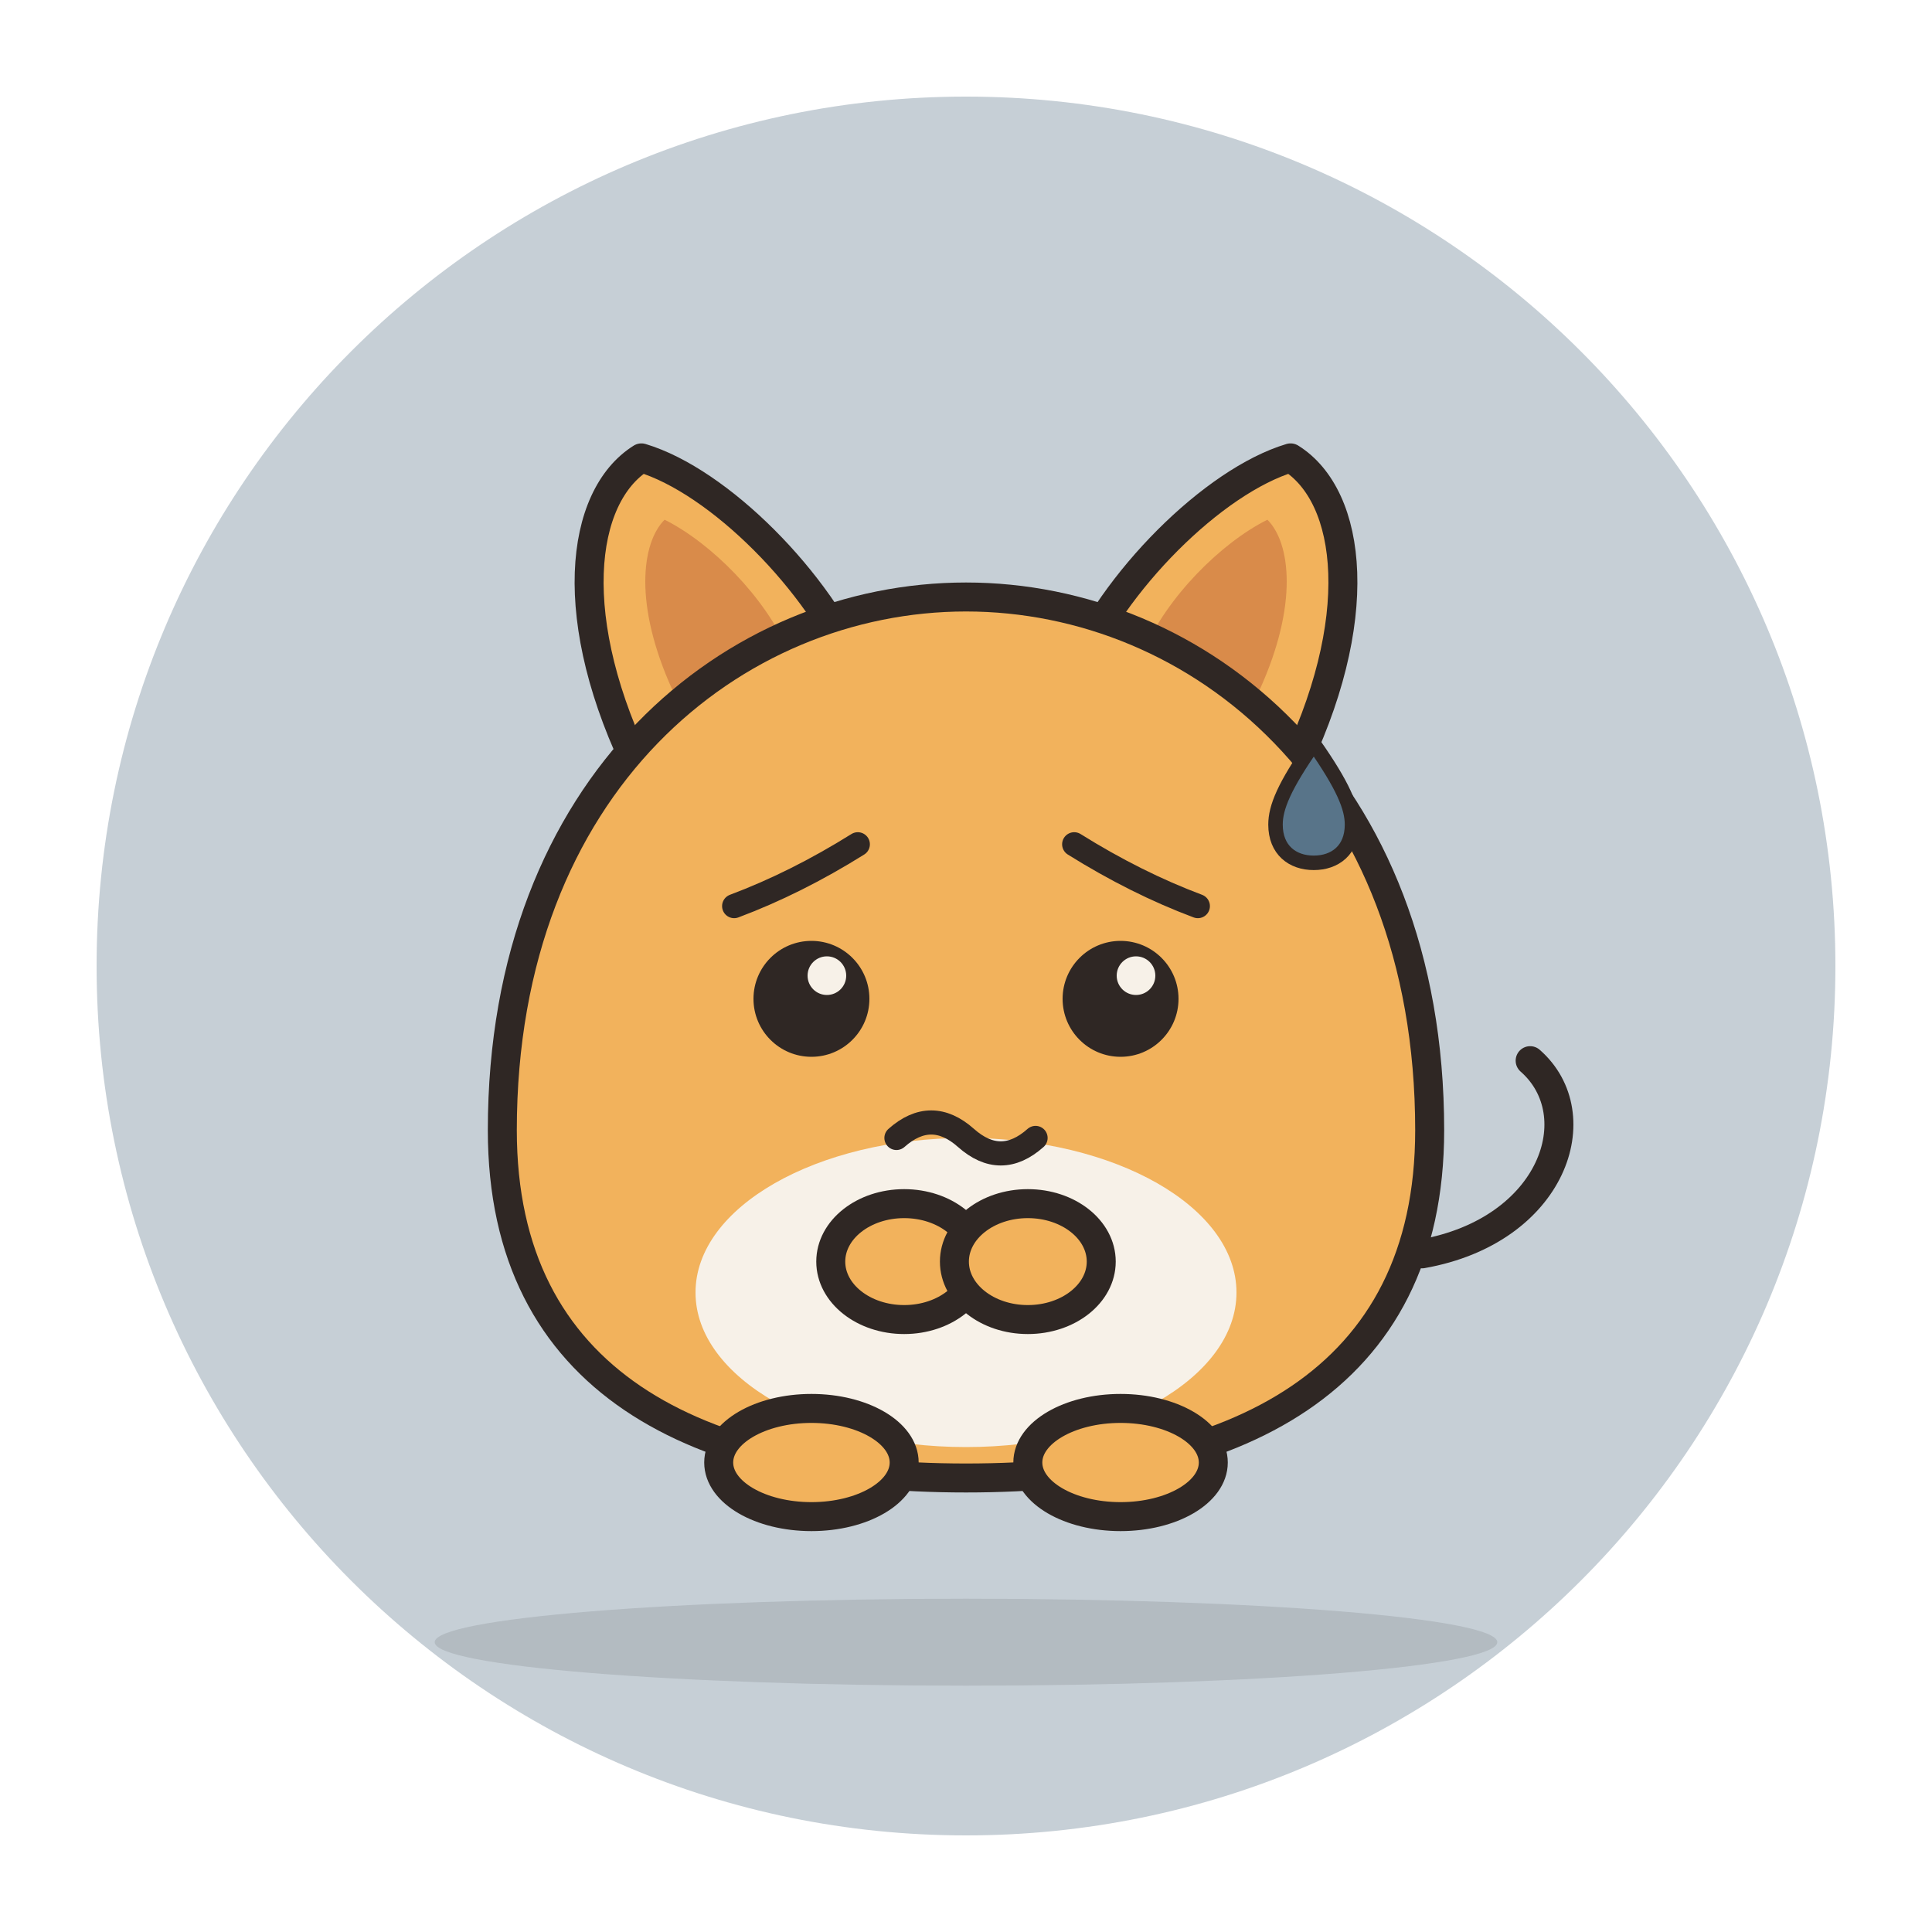
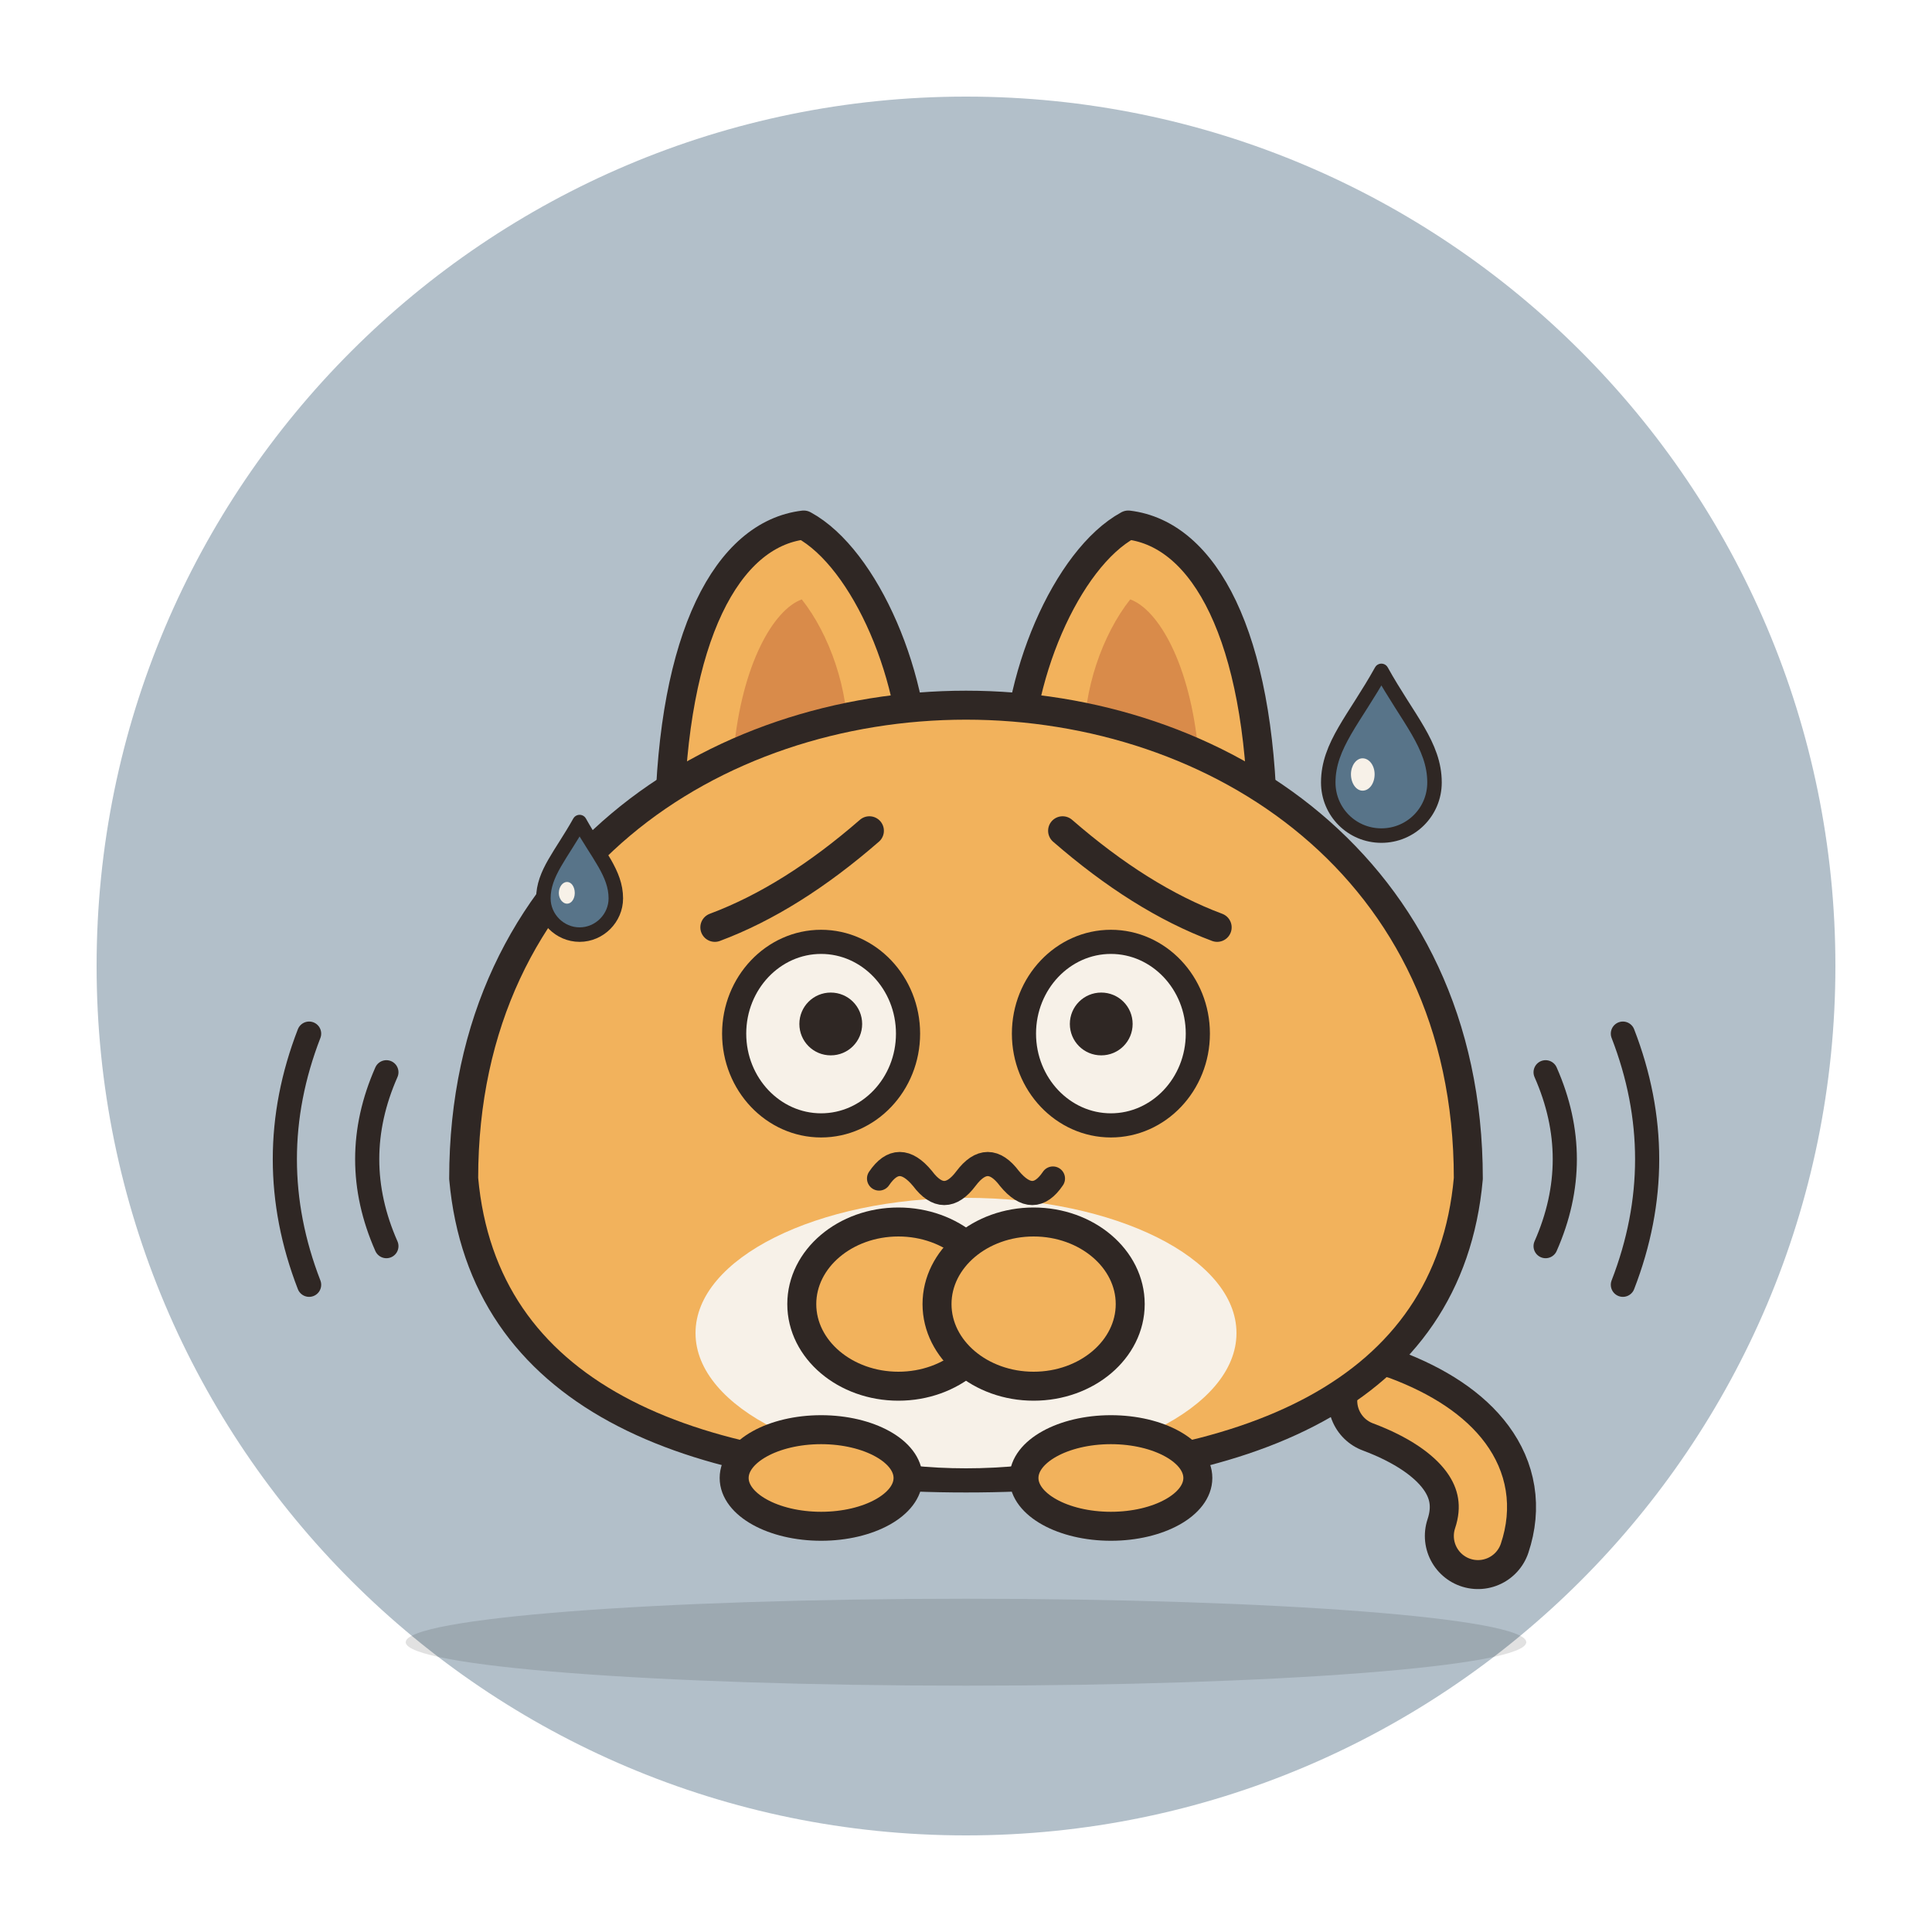
<svg xmlns="http://www.w3.org/2000/svg" width="400" height="400" viewBox="0 0 400 400" fill="none">
  <g id="companion-unpleasant-high">
    <g id="stage">
-       <circle id="glow" cx="200" cy="200" r="180" fill="#587489" fill-opacity="0.34" />
-       <ellipse id="ground" opacity="0.1" cx="200" cy="340" rx="110" ry="9" fill="black" />
+       <path id="glow" d="M380 200C380 299.4 299.4 380 200 380C100.6 380 20 299.4 20 200C20 100.6 100.6 20 200 20C299.4 20 380 100.6 380 200Z" fill="#587489" fill-opacity="0.46" />
+       <path id="ground" opacity="0.12" d="M316 340C316 345 264.1 349 200 349C135.9 349 84 345 84 340C84 335 135.9 331 200 331C264.1 331 316 335 316 340Z" fill="black" />
      <g id="character">
-         <path id="Vector" d="M132.8 160.4C116.8 128.4 120 102.8 132.8 94.8C148.8 99.6 169.6 120.4 177.6 139.6L132.8 160.4Z" fill="#F2B25C" stroke="#2F2724" stroke-width="6" stroke-linecap="round" stroke-linejoin="round" />
-         <path id="Vector_2" d="M267.2 160.4C283.2 128.4 280 102.8 267.2 94.8C251.2 99.6 230.4 120.4 222.4 139.6L267.2 160.4Z" fill="#F2B25C" stroke="#2F2724" stroke-width="6" stroke-linecap="round" stroke-linejoin="round" />
-         <path id="Vector_3" d="M139.2 142.8C131.2 125.2 132.8 112.4 137.6 107.6C147.2 112.4 158.4 123.6 163.2 134.8L139.2 142.8Z" fill="#A9442A" fill-opacity="0.35" />
-         <path id="Vector_4" d="M260.8 142.8C268.8 125.2 267.2 112.4 262.4 107.6C252.8 112.4 241.6 123.6 236.8 134.8L260.8 142.8Z" fill="#A9442A" fill-opacity="0.35" />
-         <path id="Vector_5" d="M294.4 259.6C321.6 254.8 329.6 230.8 316.8 219.6" stroke="#2F2724" stroke-width="6" stroke-linecap="round" stroke-linejoin="round" />
-         <path id="Vector_6" d="M104 234C104 162 152 123.6 200 123.6C248 123.6 296 162 296 234C296 286 256 306 200 306C144 306 104 286 104 234Z" fill="#F2B25C" stroke="#2F2724" stroke-width="6" stroke-linecap="round" stroke-linejoin="round" />
-         <path id="Vector_7" d="M200 299.6C230.928 299.6 256 285.273 256 267.6C256 249.927 230.928 235.6 200 235.6C169.072 235.6 144 249.927 144 267.6C144 285.273 169.072 299.6 200 299.6Z" fill="#F7F1E8" />
-         <path id="Vector_8" d="M168 314C178.604 314 187.2 308.986 187.2 302.8C187.2 296.615 178.604 291.6 168 291.6C157.396 291.6 148.8 296.615 148.8 302.8C148.8 308.986 157.396 314 168 314Z" fill="#F2B25C" stroke="#2F2724" stroke-width="6" stroke-linecap="round" stroke-linejoin="round" />
-         <path id="Vector_9" d="M232 314C242.604 314 251.2 308.986 251.2 302.8C251.2 296.615 242.604 291.6 232 291.6C221.396 291.6 212.8 296.615 212.8 302.8C212.8 308.986 221.396 314 232 314Z" fill="#F2B25C" stroke="#2F2724" stroke-width="6" stroke-linecap="round" stroke-linejoin="round" />
-         <path id="Vector_10" d="M187.2 273.2C195.595 273.2 202.4 267.827 202.4 261.2C202.4 254.573 195.595 249.2 187.2 249.2C178.805 249.2 172 254.573 172 261.2C172 267.827 178.805 273.2 187.2 273.2Z" fill="#F2B25C" stroke="#2F2724" stroke-width="6" stroke-linecap="round" stroke-linejoin="round" />
-         <path id="Vector_11" d="M212.8 273.2C221.195 273.2 228 267.827 228 261.2C228 254.573 221.195 249.2 212.8 249.2C204.405 249.2 197.6 254.573 197.6 261.2C197.6 267.827 204.405 273.2 212.8 273.2Z" fill="#F2B25C" stroke="#2F2724" stroke-width="6" stroke-linecap="round" stroke-linejoin="round" />
-         <path id="Vector_12" d="M168 218.8C174.627 218.8 180 213.427 180 206.8C180 200.173 174.627 194.8 168 194.8C161.373 194.8 156 200.173 156 206.8C156 213.427 161.373 218.8 168 218.8Z" fill="#2F2724" />
-         <path id="Vector_13" d="M171.2 206C173.409 206 175.2 204.209 175.2 202C175.2 199.791 173.409 198 171.2 198C168.991 198 167.2 199.791 167.2 202C167.2 204.209 168.991 206 171.2 206Z" fill="#F7F1E8" />
-         <path id="Vector_14" d="M232 218.8C238.627 218.8 244 213.427 244 206.8C244 200.173 238.627 194.8 232 194.8C225.373 194.8 220 200.173 220 206.8C220 213.427 225.373 218.8 232 218.8Z" fill="#2F2724" />
-         <path id="Vector_15" d="M235.2 206C237.409 206 239.2 204.209 239.2 202C239.2 199.791 237.409 198 235.2 198C232.991 198 231.2 199.791 231.2 202C231.2 204.209 232.991 206 235.2 206Z" fill="#F7F1E8" />
-         <path id="Vector_16" d="M152 187.6C160.533 184.4 169.067 180.133 177.6 174.8" stroke="#2F2724" stroke-width="5" stroke-linecap="round" stroke-linejoin="round" />
-         <path id="Vector_17" d="M248 187.6C239.467 184.4 230.933 180.133 222.4 174.8" stroke="#2F2724" stroke-width="5" stroke-linecap="round" stroke-linejoin="round" />
-         <path id="Vector_18" d="M185.6 235.6C190.4 231.333 195.2 231.333 200 235.6C204.8 239.867 209.6 239.867 214.4 235.6" stroke="#2F2724" stroke-width="5" stroke-linecap="round" stroke-linejoin="round" />
-         <path id="Vector_19" d="M272 154C278.16 162.8 279.92 167.2 279.92 170.72C279.92 176 276.4 178.64 272 178.64C267.6 178.64 264.08 176 264.08 170.72C264.08 167.2 265.84 162.8 272 154Z" fill="#587489" stroke="#2F2724" stroke-width="3" />
+         <g id="tail">
+           <path id="tail-line" d="M286 290C302 296 310 306 306 318" stroke="#2F2724" stroke-width="22" stroke-linecap="round" stroke-linejoin="round" />
+           <path id="tail-fur" d="M286 290C302 296 310 306 306 318" stroke="#F2B25C" stroke-width="10" stroke-linecap="round" stroke-linejoin="round" />
+         </g>
+         <g id="ears">
+           <g id="ear-left">
+             <path id="ear-left-fur" d="M138.6 170.2C139.2 131.7 150.6 110.6 166.4 108.7C179.1 115.6 190.1 140.7 189.4 162.2L138.6 170.2Z" fill="#F2B25C" stroke="#2F2724" stroke-width="6" stroke-linecap="round" stroke-linejoin="round" />
+             <path id="ear-left-inner" d="M151.9 155.6C153.6 137.4 160.2 126.2 166 124.1C171.7 131.3 175.8 142.8 175.5 153.6L151.9 155.6Z" fill="#A9442A" fill-opacity="0.35" />
+           </g>
+           <g id="ear-right">
+             <path id="ear-right-fur" d="M261.4 170.2C260.8 131.7 249.4 110.6 233.6 108.7C220.9 115.6 209.9 140.7 210.6 162.2L261.4 170.2Z" fill="#F2B25C" stroke="#2F2724" stroke-width="6" stroke-linecap="round" stroke-linejoin="round" />
+             <path id="ear-right-inner" d="M248.1 155.6C246.4 137.4 239.8 126.2 234 124.1C228.3 131.3 224.2 142.8 224.5 153.6L248.1 155.6Z" fill="#A9442A" fill-opacity="0.35" />
+           </g>
+         </g>
+         <g id="body">
+           <path id="body-fur" d="M96 244C96 179.3 148 146 200 146C252 146 304 179.3 304 244C300 288.6 258.3 306 200 306C141.7 306 100 288.6 96 244Z" fill="#F2B25C" stroke="#2F2724" stroke-width="6" stroke-linecap="round" stroke-linejoin="round" />
+           <path id="belly" d="M256 276C256 291.5 230.9 304 200 304C169.1 304 144 291.5 144 276C144 260.5 169.1 248 200 248C230.9 248 256 260.5 256 276Z" fill="#F7F1E8" />
+         </g>
+         <g id="face">
+           <g id="brows">
+             <path id="brow-left" d="M148 192C158.7 188 169.3 181.3 180 172" stroke="#2F2724" stroke-width="6" stroke-linecap="round" stroke-linejoin="round" />
+             <path id="brow-right" d="M220 172C230.7 181.3 241.3 188 252 192" stroke="#2F2724" stroke-width="6" stroke-linecap="round" stroke-linejoin="round" />
+           </g>
+           <g id="eyes">
+             <g id="eye-left">
+               <path id="eye-left-white" d="M188 214C188 224.5 179.9 233 170 233C160.1 233 152 224.5 152 214C152 203.5 160.1 195 170 195C179.9 195 188 203.5 188 214Z" fill="#F7F1E8" stroke="#2F2724" stroke-width="5" stroke-linecap="round" stroke-linejoin="round" />
+               <path id="eye-left-pupil" d="M178.5 212C178.5 215.6 175.6 218.5 172 218.5C168.4 218.5 165.5 215.6 165.5 212C165.5 208.4 168.4 205.5 172 205.5C175.6 205.5 178.5 208.4 178.5 212Z" fill="#2F2724" />
+             </g>
+             <g id="eye-right">
+               <path id="eye-right-white" d="M248 214C248 224.5 239.9 233 230 233C220.1 233 212 224.5 212 214C212 203.5 220.1 195 230 195C239.9 195 248 203.5 248 214Z" fill="#F7F1E8" stroke="#2F2724" stroke-width="5" stroke-linecap="round" stroke-linejoin="round" />
+               <path id="eye-right-pupil" d="M234.5 212C234.5 215.6 231.6 218.5 228 218.5C224.4 218.5 221.5 215.6 221.5 212C221.5 208.4 224.4 205.5 228 205.5C231.6 205.5 234.5 208.4 234.5 212Z" fill="#2F2724" />
+             </g>
+           </g>
+           <g id="mouth">
+             <path id="mouth-line" d="M182 244C184.7 240 187.7 240 191 244C194 248 197 248 200 244C203 240 206 240 209 244C212.3 248 215.3 248 218 244" stroke="#2F2724" stroke-width="5" stroke-linecap="round" stroke-linejoin="round" />
+           </g>
+         </g>
+         <g id="paws">
+           <path id="paw-left" d="M206 270C206 279.4 197 287 186 287C175 287 166 279.4 166 270C166 260.6 175 253 186 253C197 253 206 260.6 206 270Z" fill="#F2B25C" stroke="#2F2724" stroke-width="6" stroke-linecap="round" stroke-linejoin="round" />
+           <path id="paw-right" d="M234 270C234 279.4 225 287 214 287C203 287 194 279.4 194 270C194 260.6 203 253 214 253C225 253 234 260.6 234 270Z" fill="#F2B25C" stroke="#2F2724" stroke-width="6" stroke-linecap="round" stroke-linejoin="round" />
+           <path id="foot-left" d="M188 306C188 311.5 179.9 316 170 316C160.1 316 152 311.5 152 306C152 300.5 160.1 296 170 296C179.9 296 188 300.5 188 306Z" fill="#F2B25C" stroke="#2F2724" stroke-width="6" stroke-linecap="round" stroke-linejoin="round" />
+           <path id="foot-right" d="M248 306C248 311.5 239.9 316 230 316C220.1 316 212 311.5 212 306C212 300.5 220.1 296 230 296C239.9 296 248 300.5 248 306Z" fill="#F2B25C" stroke="#2F2724" stroke-width="6" stroke-linecap="round" stroke-linejoin="round" />
+         </g>
+         <g id="sweat">
+           <g id="sweat-1">
+             <path id="sweat-1-fill" d="M286 138.9C291.5 148.8 297 154.3 297 162C297 168.1 292.1 173 286 173C279.9 173 275 168.1 275 162C275 154.3 280.5 148.8 286 138.9Z" fill="#587489" stroke="#2F2724" stroke-width="3" stroke-linecap="round" stroke-linejoin="round" />
+             <path id="sweat-1-shine" d="M284.6 160.3C284.6 162.2 283.5 163.7 282.1 163.7C280.8 163.7 279.7 162.2 279.7 160.3C279.7 158.5 280.8 157 282.1 157C283.5 157 284.6 158.5 284.6 160.3Z" fill="#F7F1E8" />
+           </g>
+           <g id="sweat-2">
+             <path id="sweat-2-fill" d="M120 170.2C123.8 177 127.5 180.8 127.5 186C127.5 190.1 124.1 193.5 120 193.5C115.9 193.5 112.5 190.1 112.5 186C112.5 180.8 116.2 177 120 170.2Z" fill="#587489" stroke="#2F2724" stroke-width="3" stroke-linecap="round" stroke-linejoin="round" />
+             <path id="sweat-2-shine" d="M119 184.9C119 186.1 118.3 187.1 117.4 187.1C116.5 187.1 115.7 186.1 115.7 184.9C115.7 183.6 116.5 182.6 117.4 182.6C118.3 182.6 119 183.6 119 184.9Z" fill="#F7F1E8" />
+           </g>
+         </g>
+         <g id="tremble">
+           <path id="tremble-left-1" d="M80 222C74.7 234 74.7 246 80 258" stroke="#2F2724" stroke-width="5" stroke-linecap="round" stroke-linejoin="round" />
+           <path id="tremble-left-2" d="M64 214C57.3 231.3 57.3 248.7 64 266" stroke="#2F2724" stroke-width="5" stroke-linecap="round" stroke-linejoin="round" />
+           <path id="tremble-right-1" d="M320 222C325.3 234 325.3 246 320 258" stroke="#2F2724" stroke-width="5" stroke-linecap="round" stroke-linejoin="round" />
+           <path id="tremble-right-2" d="M336 214C342.7 231.3 342.7 248.7 336 266" stroke="#2F2724" stroke-width="5" stroke-linecap="round" stroke-linejoin="round" />
+         </g>
      </g>
    </g>
  </g>
</svg>
